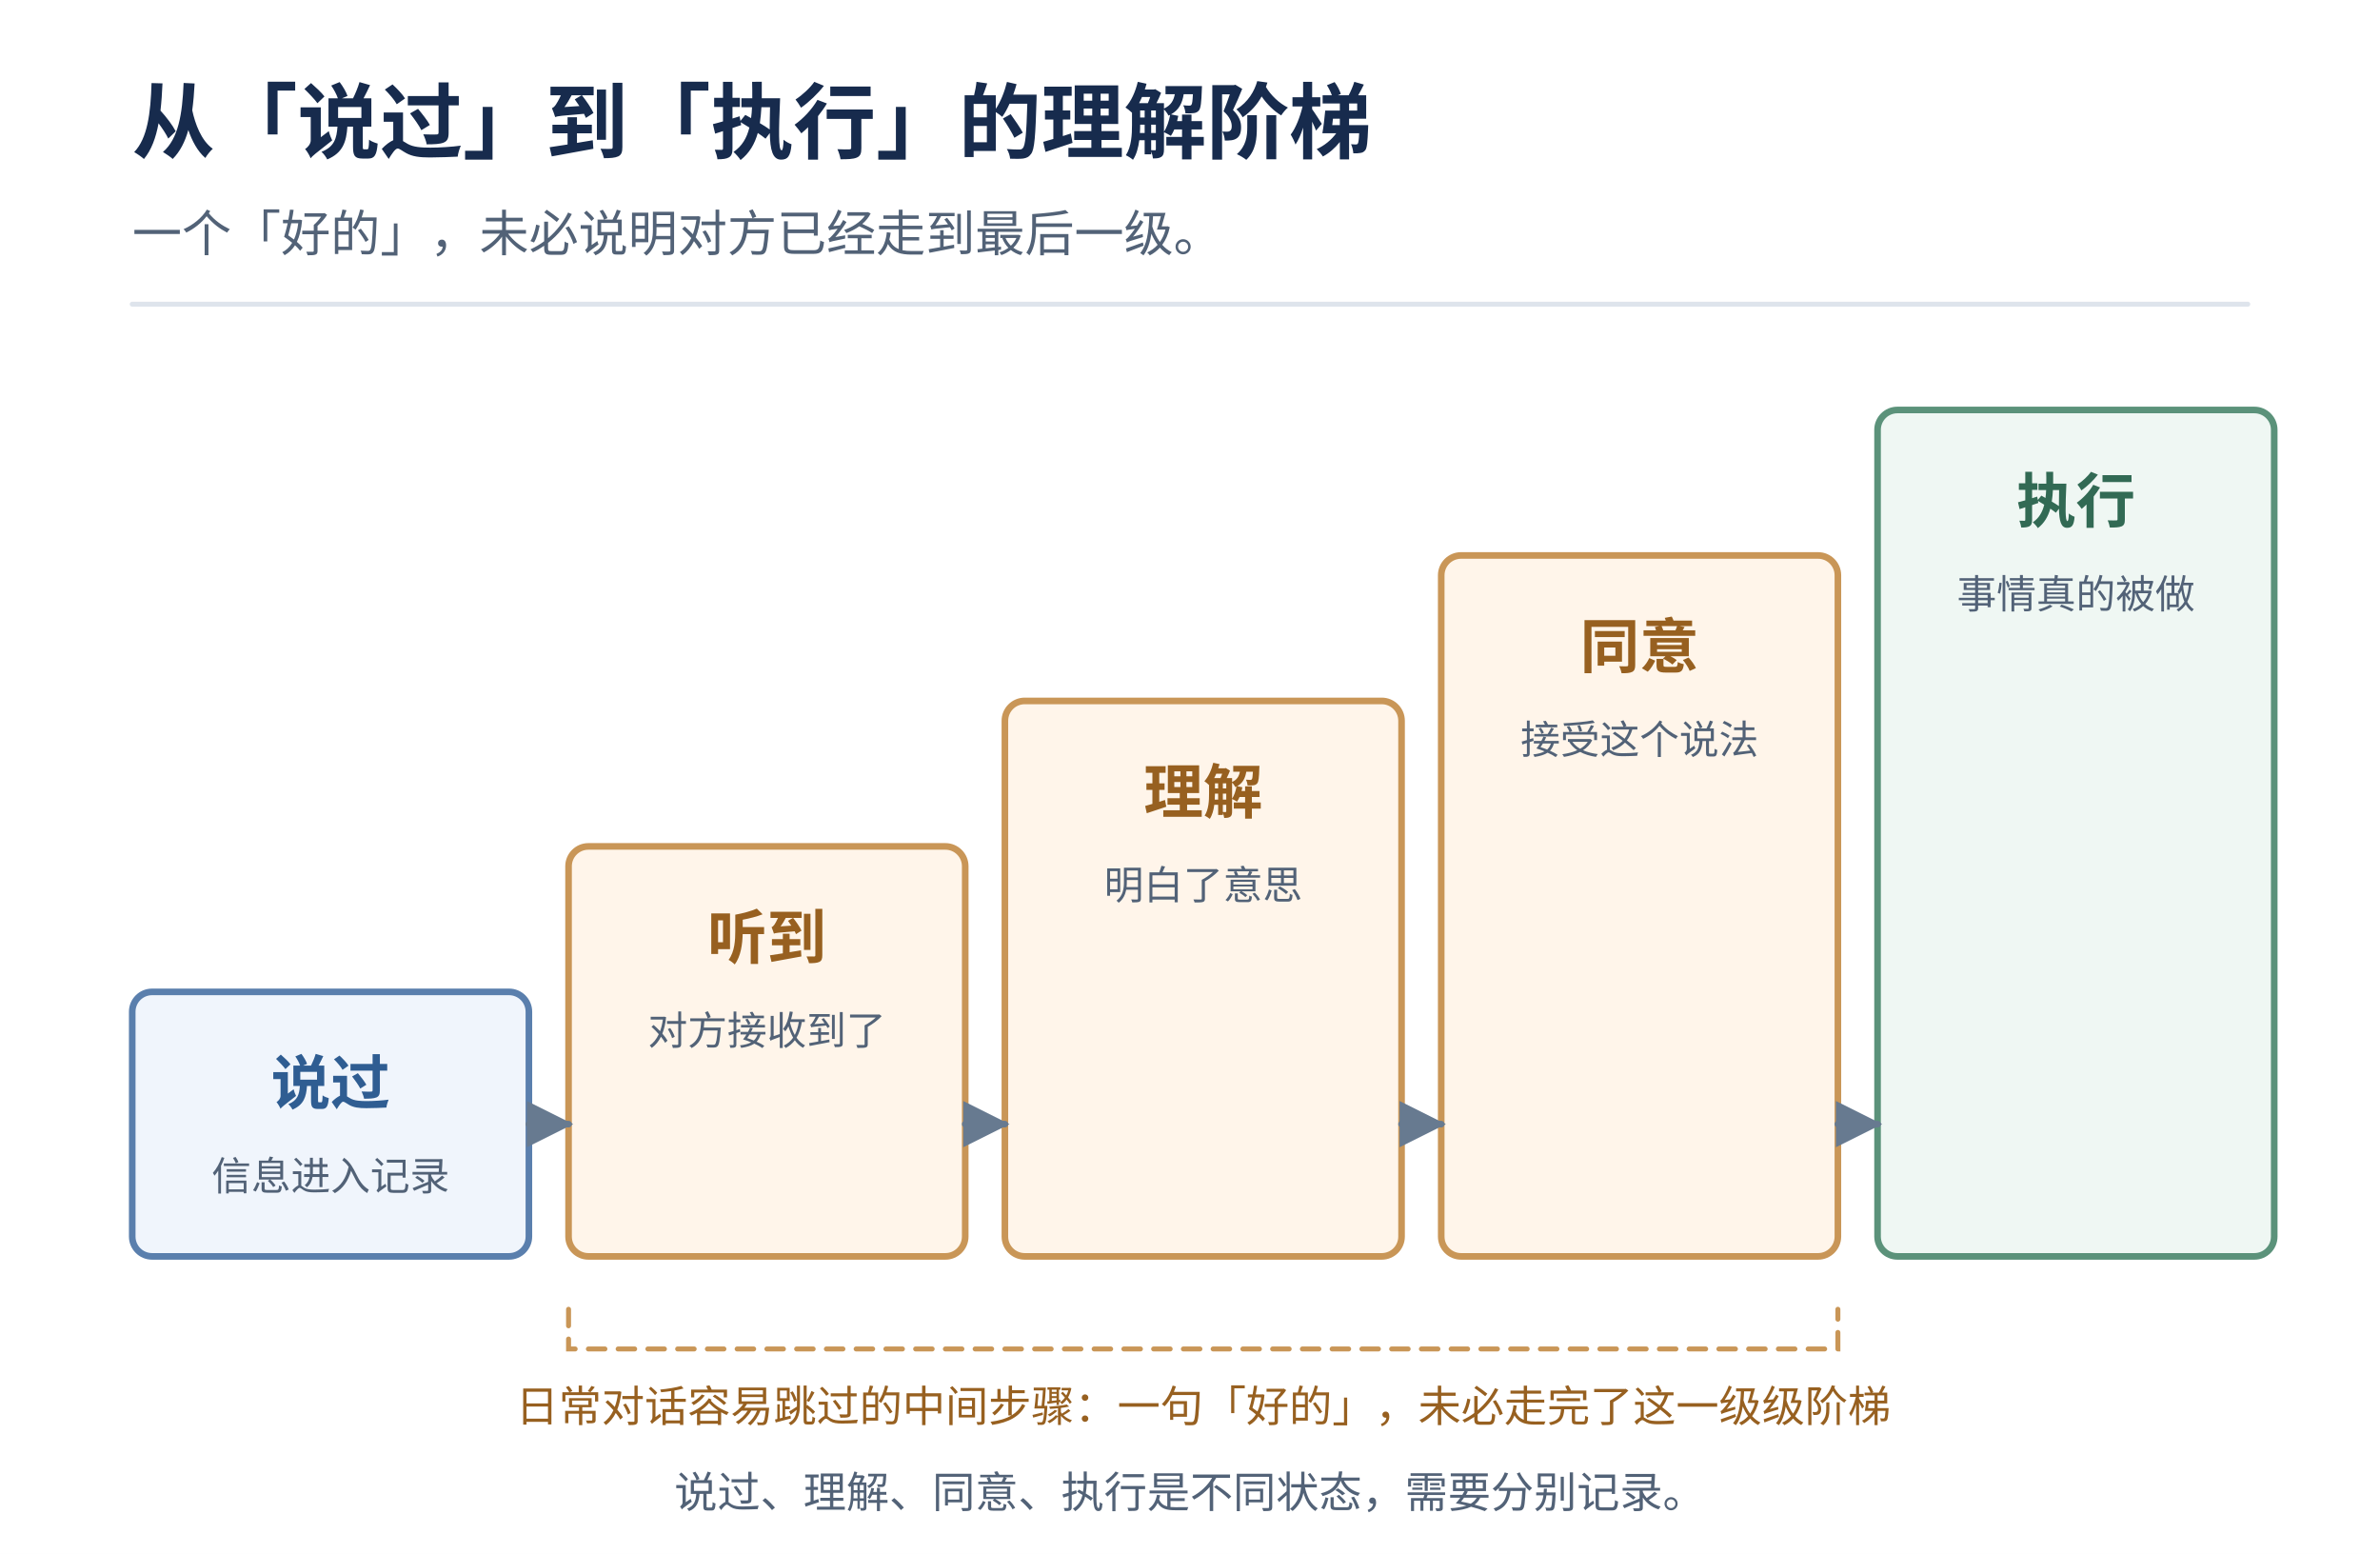
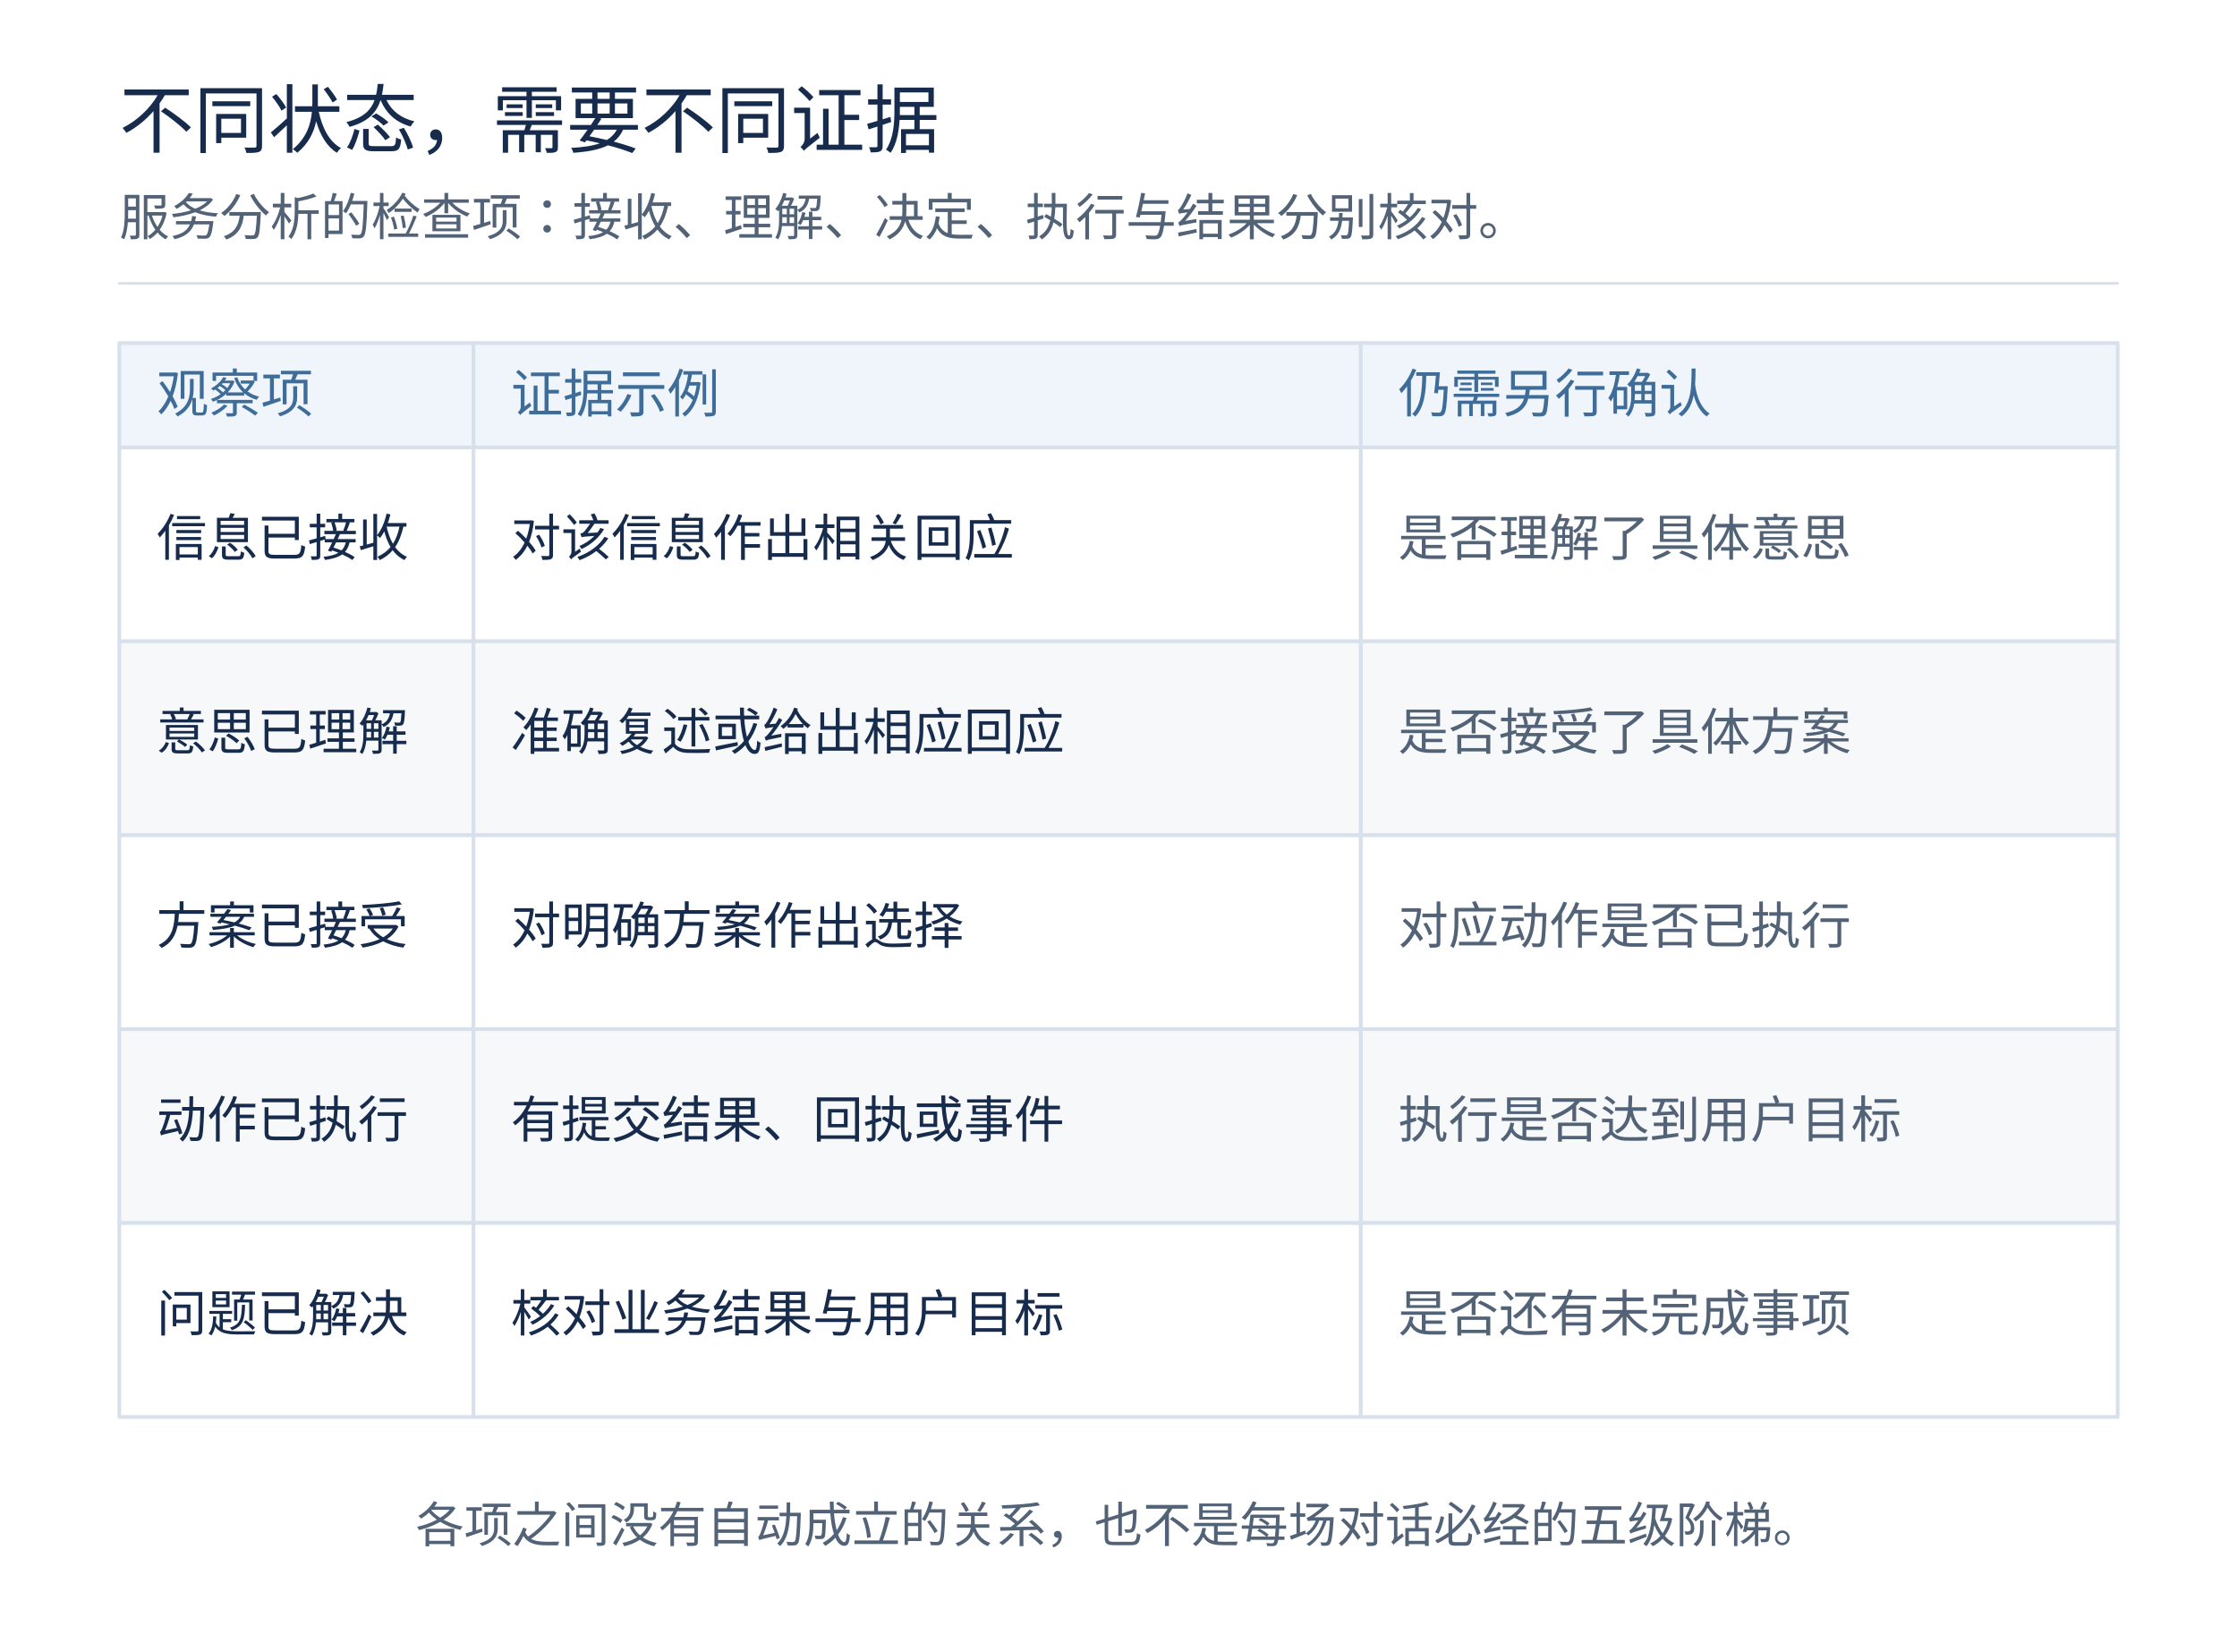
- <svg xmlns="http://www.w3.org/2000/svg" width="720" height="470" viewBox="0 0 720 470" role="img" aria-labelledby="title desc">
+ <svg xmlns="http://www.w3.org/2000/svg" role="img" aria-labelledby="diagram-title diagram-desc" version="1.1" viewBox="0 0 1200 886" width="1200" height="886">
  <defs>
-     <marker id="arrow" viewBox="0 0 10 10" refX="9" refY="5" markerWidth="7" markerHeight="7" orient="auto-start-reverse">
-       <path d="M 0 0 L 10 5 L 0 10 Z" fill="#677A90" />
-     </marker>
+     <style class="style-fonts">
+       </style>
  </defs>
-   <rect width="720" height="470" fill="#FFFFFF" />
-   <g font-family="system-ui, -apple-system, 'PingFang SC', 'Microsoft YaHei', 'Noto Sans CJK SC', sans-serif" fill="#172B4D">
-     <text x="40" y="46" font-size="25" font-weight="600" text-anchor="start" fill="#172B4D">从「说过」到「执行」的理解阶梯</text>
-     <text x="40" y="76" font-size="15" font-weight="400" text-anchor="start" fill="#526277">一个「好的」，未必说明对方已经走到最后一级。</text>
-     <path d="M 40 92 L 680 92" fill="none" stroke="#DEE4EC" stroke-width="1.5" stroke-linecap="round" />
-     <rect x="40" y="300" width="120" height="80" rx="6" fill="#F0F5FC" stroke="#5A7FAD" stroke-width="2" />
-     <text x="100" y="334" font-size="18" font-weight="600" text-anchor="middle" fill="#2F5D92">说过</text>
-     <text x="100" y="360" font-size="12" font-weight="400" text-anchor="middle" fill="#526277">信息进入记录</text>
-     <rect x="172" y="256" width="120" height="124" rx="6" fill="#FFF5EA" stroke="#C99657" stroke-width="2" />
-     <text x="232" y="290" font-size="18" font-weight="600" text-anchor="middle" fill="#976020">听到</text>
-     <text x="232" y="316" font-size="12" font-weight="400" text-anchor="middle" fill="#526277">对方接收到了</text>
-     <rect x="304" y="212" width="120" height="168" rx="6" fill="#FFF5EA" stroke="#C99657" stroke-width="2" />
-     <text x="364" y="246" font-size="18" font-weight="600" text-anchor="middle" fill="#976020">理解</text>
-     <text x="364" y="272" font-size="12" font-weight="400" text-anchor="middle" fill="#526277">明白了意思</text>
-     <rect x="436" y="168" width="120" height="212" rx="6" fill="#FFF5EA" stroke="#C99657" stroke-width="2" />
-     <text x="496" y="202" font-size="18" font-weight="600" text-anchor="middle" fill="#976020">同意</text>
-     <text x="496" y="228" font-size="12" font-weight="400" text-anchor="middle" fill="#526277">接受这个说法</text>
-     <rect x="568" y="124" width="120" height="256" rx="6" fill="#EFF7F3" stroke="#5B927A" stroke-width="2" />
-     <text x="628" y="158" font-size="18" font-weight="600" text-anchor="middle" fill="#326A54">执行</text>
-     <text x="628" y="184" font-size="12" font-weight="400" text-anchor="middle" fill="#526277">事情真的被做</text>
-     <path d="M 160 340 L 172 340" fill="none" stroke="#677A90" stroke-width="2" stroke-linecap="round" marker-end="url(#arrow)" />
-     <path d="M 292 340 L 304 340" fill="none" stroke="#677A90" stroke-width="2" stroke-linecap="round" marker-end="url(#arrow)" />
-     <path d="M 424 340 L 436 340" fill="none" stroke="#677A90" stroke-width="2" stroke-linecap="round" marker-end="url(#arrow)" />
-     <path d="M 556 340 L 568 340" fill="none" stroke="#677A90" stroke-width="2" stroke-linecap="round" marker-end="url(#arrow)" />
-     <path d="M 172 396 L 172 408 L 556 408 L 556 396" fill="none" stroke="#C99657" stroke-width="1.5" stroke-dasharray="5 4" stroke-linecap="round" />
-     <text x="364" y="430" font-size="13" font-weight="400" text-anchor="middle" fill="#976020">日常对话容易跳过的中间步骤：一句「好的」，未必走完了这一级级阶梯</text>
-     <text x="360" y="456" font-size="13" font-weight="400" text-anchor="middle" fill="#526277">说过、理解、同意、执行是不同状态，需要分别记录。</text>
+   <rect x="0" y="0" width="1200" height="886" fill="#FFFFFF" />
+   <g stroke-linecap="round" transform="translate(0 0) rotate(0 600 443)">
+     <path d="M0 0 L1200 0 L1200 886 L0 886" stroke="none" stroke-width="0" fill="#FFFFFF" />
+     <path d="M0 0 C282.72 0, 565.44 0, 1200 0 M0 0 C382.83 0, 765.67 0, 1200 0 M1200 0 C1200 196.46, 1200 392.92, 1200 886 M1200 0 C1200 225.83, 1200 451.67, 1200 886 M1200 886 C935.15 886, 670.3 886, 0 886 M1200 886 C767.7 886, 335.41 886, 0 886 M0 886 C0 615.08, 0 344.17, 0 0 M0 886 C0 621.88, 0 357.76, 0 0" stroke="#FFFFFF" stroke-width="2" fill="none" />
+   </g>
+   <g transform="translate(64 40) rotate(0 536 28)">
+     <text x="0" y="38.801" font-family="Helvetica, Segoe UI Emoji" font-size="40px" fill="#172B4D" text-anchor="start" style="white-space: pre;" direction="ltr" dominant-baseline="alphabetic">不同状态，需要不同证据</text>
+   </g>
+   <g transform="translate(64 100) rotate(0 536 18.9)">
+     <text x="0" y="26.191" font-family="Helvetica, Segoe UI Emoji" font-size="27px" fill="#526277" text-anchor="start" style="white-space: pre;" direction="ltr" dominant-baseline="alphabetic">服务分析的检查项：接收、理解、决定、执行与结果分别核对。</text>
+   </g>
+   <g stroke-linecap="round">
+     <g transform="translate(64 152) rotate(0 536 0)">
+       <path d="M0 0 C367.06 0, 734.11 0, 1072 0 M0 0 C296 0, 591.99 0, 1072 0" stroke="#D8E1EB" stroke-width="1.5" fill="none" />
+     </g>
+   </g>
+   <mask />
+   <g stroke-linecap="round" transform="translate(64 184) rotate(0 95 28)">
+     <path d="M0 0 L190 0 L190 56 L0 56" stroke="none" stroke-width="0" fill="#F0F5FB" />
+     <path d="M0 0 C71.82 0, 143.64 0, 190 0 M0 0 C75.08 0, 150.15 0, 190 0 M190 0 C190 17.29, 190 34.57, 190 56 M190 0 C190 15.37, 190 30.74, 190 56 M190 56 C132.33 56, 74.65 56, 0 56 M190 56 C151.77 56, 113.53 56, 0 56 M0 56 C0 37.58, 0 19.17, 0 0 M0 56 C0 39.73, 0 23.46, 0 0" stroke="#D8E1EB" stroke-width="2" fill="none" />
+   </g>
+   <g transform="translate(84 194) rotate(0 75 19.6)">
+     <text x="0" y="27.161" font-family="Helvetica, Segoe UI Emoji" font-size="28px" fill="#3F6D9A" text-anchor="start" style="white-space: pre;" direction="ltr" dominant-baseline="alphabetic">观察项</text>
+   </g>
+   <g stroke-linecap="round" transform="translate(254 184) rotate(0 238 28)">
+     <path d="M0 0 L476 0 L476 56 L0 56" stroke="none" stroke-width="0" fill="#F0F5FB" />
+     <path d="M0 0 C118.62 0, 237.24 0, 476 0 M0 0 C111 0, 222.01 0, 476 0 M476 0 C476 19.72, 476 39.44, 476 56 M476 0 C476 21.52, 476 43.03, 476 56 M476 56 C311.8 56, 147.6 56, 0 56 M476 56 C322.86 56, 169.72 56, 0 56 M0 56 C0 36.94, 0 17.87, 0 0 M0 56 C0 39.94, 0 23.88, 0 0" stroke="#D8E1EB" stroke-width="2" fill="none" />
+   </g>
+   <g transform="translate(274 194) rotate(0 218 19.6)">
+     <text x="0" y="27.161" font-family="Helvetica, Segoe UI Emoji" font-size="28px" fill="#3F6D9A" text-anchor="start" style="white-space: pre;" direction="ltr" dominant-baseline="alphabetic">证据示例</text>
+   </g>
+   <g stroke-linecap="round" transform="translate(730 184) rotate(0 203 28)">
+     <path d="M0 0 L406 0 L406 56 L0 56" stroke="none" stroke-width="0" fill="#F0F5FB" />
+     <path d="M0 0 C130.08 0, 260.17 0, 406 0 M0 0 C110.13 0, 220.26 0, 406 0 M406 0 C406 22.16, 406 44.31, 406 56 M406 0 C406 16.46, 406 32.93, 406 56 M406 56 C249.13 56, 92.26 56, 0 56 M406 56 C307.66 56, 209.32 56, 0 56 M0 56 C0 36.29, 0 16.58, 0 0 M0 56 C0 40.15, 0 24.31, 0 0" stroke="#D8E1EB" stroke-width="2" fill="none" />
+   </g>
+   <g transform="translate(750 194) rotate(0 183 19.6)">
+     <text x="0" y="27.161" font-family="Helvetica, Segoe UI Emoji" font-size="28px" fill="#3F6D9A" text-anchor="start" style="white-space: pre;" direction="ltr" dominant-baseline="alphabetic">仍需另行确认</text>
+   </g>
+   <g stroke-linecap="round" transform="translate(64 240) rotate(0 95 52)">
+     <path d="M0 0 L190 0 L190 104 L0 104" stroke="none" stroke-width="0" fill="#FFFFFF" />
+     <path d="M0 0 C74.41 0, 148.81 0, 190 0 M0 0 C58.77 0, 117.54 0, 190 0 M190 0 C190 24.87, 190 49.74, 190 104 M190 0 C190 21.19, 190 42.39, 190 104 M190 104 C146.72 104, 103.44 104, 0 104 M190 104 C121.09 104, 52.17 104, 0 104 M0 104 C0 66.19, 0 28.39, 0 0 M0 104 C0 74.97, 0 45.93, 0 0" stroke="#D8E1EB" stroke-width="2" fill="none" />
+   </g>
+   <g stroke-linecap="round" transform="translate(254 240) rotate(0 238 52)">
+     <path d="M0 0 L476 0 L476 104 L0 104" stroke="none" stroke-width="0" fill="#FFFFFF" />
+     <path d="M0 0 C108.15 0, 216.3 0, 476 0 M0 0 C108.69 0, 217.39 0, 476 0 M476 0 C476 27.13, 476 54.26, 476 104 M476 0 C476 26.9, 476 53.81, 476 104 M476 104 C357.71 104, 239.42 104, 0 104 M476 104 C322.28 104, 168.55 104, 0 104 M0 104 C0 75.99, 0 47.99, 0 0 M0 104 C0 64.76, 0 25.53, 0 0" stroke="#D8E1EB" stroke-width="2" fill="none" />
+   </g>
+   <g stroke-linecap="round" transform="translate(730 240) rotate(0 203 52)">
+     <path d="M0 0 L406 0 L406 104 L0 104" stroke="none" stroke-width="0" fill="#FFFFFF" />
+     <path d="M0 0 C106.7 0, 213.4 0, 406 0 M0 0 C141.03 0, 282.07 0, 406 0 M406 0 C406 29.39, 406 58.79, 406 104 M406 0 C406 32.61, 406 65.22, 406 104 M406 104 C296.7 104, 187.4 104, 0 104 M406 104 C291.02 104, 176.04 104, 0 104 M0 104 C0 64.99, 0 25.99, 0 0 M0 104 C0 75.36, 0 46.72, 0 0" stroke="#D8E1EB" stroke-width="2" fill="none" />
+   </g>
+   <g transform="translate(84 272) rotate(0 75 18.9)">
+     <text x="0" y="26.191" font-family="Helvetica, Segoe UI Emoji" font-size="27px" fill="#172B4D" text-anchor="start" style="white-space: pre;" direction="ltr" dominant-baseline="alphabetic">信息已接收</text>
+   </g>
+   <g transform="translate(274 272) rotate(0 218 18.9)">
+     <text x="0" y="26.191" font-family="Helvetica, Segoe UI Emoji" font-size="27px" fill="#172B4D" text-anchor="start" style="white-space: pre;" direction="ltr" dominant-baseline="alphabetic">对该信息作出相关回应</text>
+   </g>
+   <g transform="translate(750 272) rotate(0 183 18.9)">
+     <text x="0" y="26.191" font-family="Helvetica, Segoe UI Emoji" font-size="27px" fill="#526277" text-anchor="start" style="white-space: pre;" direction="ltr" dominant-baseline="alphabetic">是否理解了具体意思</text>
+   </g>
+   <g stroke-linecap="round" transform="translate(64 344) rotate(0 95 52)">
+     <path d="M0 0 L190 0 L190 104 L0 104" stroke="none" stroke-width="0" fill="#F6F8FA" />
+     <path d="M0 0 C38.99 0, 77.98 0, 190 0 M0 0 C42.46 0, 84.93 0, 190 0 M190 0 C190 38.44, 190 76.87, 190 104 M190 0 C190 34.65, 190 69.29, 190 104 M190 104 C123.11 104, 56.22 104, 0 104 M190 104 C128.41 104, 66.81 104, 0 104 M0 104 C0 62.59, 0 21.18, 0 0 M0 104 C0 76.15, 0 48.3, 0 0" stroke="#D8E1EB" stroke-width="2" fill="none" />
+   </g>
+   <g stroke-linecap="round" transform="translate(254 344) rotate(0 238 52)">
+     <path d="M0 0 L476 0 L476 104 L0 104" stroke="none" stroke-width="0" fill="#F6F8FA" />
+     <path d="M0 0 C114.63 0, 229.25 0, 476 0 M0 0 C163.04 0, 326.08 0, 476 0 M476 0 C476 40.7, 476 81.4, 476 104 M476 0 C476 40.35, 476 80.71, 476 104 M476 104 C298.57 104, 121.14 104, 0 104 M476 104 C340.61 104, 205.23 104, 0 104 M0 104 C0 72.39, 0 40.78, 0 0 M0 104 C0 65.95, 0 27.89, 0 0" stroke="#D8E1EB" stroke-width="2" fill="none" />
+   </g>
+   <g stroke-linecap="round" transform="translate(730 344) rotate(0 203 52)">
+     <path d="M0 0 L406 0 L406 104 L0 104" stroke="none" stroke-width="0" fill="#F6F8FA" />
+     <path d="M0 0 C112.22 0, 224.45 0, 406 0 M0 0 C106.19 0, 212.38 0, 406 0 M406 0 C406 22.16, 406 44.32, 406 104 M406 0 C406 25.26, 406 50.53, 406 104 M406 104 C246.25 104, 86.51 104, 0 104 M406 104 C306.66 104, 207.33 104, 0 104 M0 104 C0 82.19, 0 60.38, 0 0 M0 104 C0 76.54, 0 49.09, 0 0" stroke="#D8E1EB" stroke-width="2" fill="none" />
+   </g>
+   <g transform="translate(84 376) rotate(0 75 18.9)">
+     <text x="0" y="26.191" font-family="Helvetica, Segoe UI Emoji" font-size="27px" fill="#172B4D" text-anchor="start" style="white-space: pre;" direction="ltr" dominant-baseline="alphabetic">意思已理解</text>
+   </g>
+   <g transform="translate(274 376) rotate(0 218 18.9)">
+     <text x="0" y="26.191" font-family="Helvetica, Segoe UI Emoji" font-size="27px" fill="#172B4D" text-anchor="start" style="white-space: pre;" direction="ltr" dominant-baseline="alphabetic">准确复述或给出相应回应</text>
+   </g>
+   <g transform="translate(750 376) rotate(0 183 18.9)">
+     <text x="0" y="26.191" font-family="Helvetica, Segoe UI Emoji" font-size="27px" fill="#526277" text-anchor="start" style="white-space: pre;" direction="ltr" dominant-baseline="alphabetic">是否接受了具体方案</text>
+   </g>
+   <g stroke-linecap="round" transform="translate(64 448) rotate(0 95 52)">
+     <path d="M0 0 L190 0 L190 104 L0 104" stroke="none" stroke-width="0" fill="#FFFFFF" />
+     <path d="M0 0 C41.57 0, 83.15 0, 190 0 M0 0 C64.16 0, 128.31 0, 190 0 M190 0 C190 31.2, 190 62.41, 190 104 M190 0 C190 27.3, 190 54.59, 190 104 M190 104 C137.5 104, 85.01 104, 0 104 M190 104 C135.73 104, 81.45 104, 0 104 M0 104 C0 79.79, 0 55.57, 0 0 M0 104 C0 77.33, 0 50.66, 0 0" stroke="#D8E1EB" stroke-width="2" fill="none" />
+   </g>
+   <g stroke-linecap="round" transform="translate(254 448) rotate(0 238 52)">
+     <path d="M0 0 L476 0 L476 104 L0 104" stroke="none" stroke-width="0" fill="#FFFFFF" />
+     <path d="M0 0 C121.1 0, 242.2 0, 476 0 M0 0 C122.19 0, 244.37 0, 476 0 M476 0 C476 33.46, 476 66.93, 476 104 M476 0 C476 33.01, 476 66.01, 476 104 M476 104 C334.62 104, 193.25 104, 0 104 M476 104 C358.95 104, 241.9 104, 0 104 M0 104 C0 68.79, 0 33.57, 0 0 M0 104 C0 67.13, 0 30.26, 0 0" stroke="#D8E1EB" stroke-width="2" fill="none" />
+   </g>
+   <g stroke-linecap="round" transform="translate(730 448) rotate(0 203 52)">
+     <path d="M0 0 L406 0 L406 104 L0 104" stroke="none" stroke-width="0" fill="#FFFFFF" />
+     <path d="M0 0 C117.75 0, 235.49 0, 406 0 M0 0 C152.54 0, 305.09 0, 406 0 M406 0 C406 35.73, 406 71.45, 406 104 M406 0 C406 38.71, 406 77.43, 406 104 M406 104 C277.01 104, 148.02 104, 0 104 M406 104 C322.3 104, 238.61 104, 0 104 M0 104 C0 78.59, 0 53.17, 0 0 M0 104 C0 77.72, 0 51.45, 0 0" stroke="#D8E1EB" stroke-width="2" fill="none" />
+   </g>
+   <g transform="translate(84 480) rotate(0 75 18.9)">
+     <text x="0" y="26.191" font-family="Helvetica, Segoe UI Emoji" font-size="27px" fill="#172B4D" text-anchor="start" style="white-space: pre;" direction="ltr" dominant-baseline="alphabetic">方案已接受</text>
+   </g>
+   <g transform="translate(274 480) rotate(0 218 18.9)">
+     <text x="0" y="26.191" font-family="Helvetica, Segoe UI Emoji" font-size="27px" fill="#172B4D" text-anchor="start" style="white-space: pre;" direction="ltr" dominant-baseline="alphabetic">对明确方案作出选择</text>
+   </g>
+   <g transform="translate(750 480) rotate(0 183 18.9)">
+     <text x="0" y="26.191" font-family="Helvetica, Segoe UI Emoji" font-size="27px" fill="#526277" text-anchor="start" style="white-space: pre;" direction="ltr" dominant-baseline="alphabetic">对应动作是否已执行</text>
+   </g>
+   <g stroke-linecap="round" transform="translate(64 552) rotate(0 95 52)">
+     <path d="M0 0 L190 0 L190 104 L0 104" stroke="none" stroke-width="0" fill="#F6F8FA" />
+     <path d="M0 0 C44.16 0, 88.32 0, 190 0 M0 0 C47.85 0, 95.7 0, 190 0 M190 0 C190 23.97, 190 47.94, 190 104 M190 0 C190 40.75, 190 81.5, 190 104 M190 104 C151.9 104, 113.79 104, 0 104 M190 104 C143.04 104, 96.09 104, 0 104 M0 104 C0 76.18, 0 48.37, 0 0 M0 104 C0 78.51, 0 53.03, 0 0" stroke="#D8E1EB" stroke-width="2" fill="none" />
+   </g>
+   <g stroke-linecap="round" transform="translate(254 552) rotate(0 238 52)">
+     <path d="M0 0 L476 0 L476 104 L0 104" stroke="none" stroke-width="0" fill="#F6F8FA" />
+     <path d="M0 0 C127.58 0, 255.15 0, 476 0 M0 0 C176.53 0, 353.06 0, 476 0 M476 0 C476 26.23, 476 52.46, 476 104 M476 0 C476 25.66, 476 51.31, 476 104 M476 104 C370.68 104, 265.36 104, 0 104 M476 104 C377.29 104, 278.58 104, 0 104 M0 104 C0 65.18, 0 26.37, 0 0 M0 104 C0 68.31, 0 32.62, 0 0" stroke="#D8E1EB" stroke-width="2" fill="none" />
+   </g>
+   <g stroke-linecap="round" transform="translate(730 552) rotate(0 203 52)">
+     <path d="M0 0 L406 0 L406 104 L0 104" stroke="none" stroke-width="0" fill="#F6F8FA" />
+     <path d="M0 0 C123.27 0, 246.54 0, 406 0 M0 0 C117.7 0, 235.39 0, 406 0 M406 0 C406 28.49, 406 56.98, 406 104 M406 0 C406 31.37, 406 62.73, 406 104 M406 104 C307.76 104, 209.52 104, 0 104 M406 104 C256.74 104, 107.49 104, 0 104 M0 104 C0 74.98, 0 45.97, 0 0 M0 104 C0 78.91, 0 53.81, 0 0" stroke="#D8E1EB" stroke-width="2" fill="none" />
+   </g>
+   <g transform="translate(84 584) rotate(0 75 18.9)">
+     <text x="0" y="26.191" font-family="Helvetica, Segoe UI Emoji" font-size="27px" fill="#172B4D" text-anchor="start" style="white-space: pre;" direction="ltr" dominant-baseline="alphabetic">动作已执行</text>
+   </g>
+   <g transform="translate(274 584) rotate(0 218 18.9)">
+     <text x="0" y="26.191" font-family="Helvetica, Segoe UI Emoji" font-size="27px" fill="#172B4D" text-anchor="start" style="white-space: pre;" direction="ltr" dominant-baseline="alphabetic">有提交结果、回执或事件</text>
+   </g>
+   <g transform="translate(750 584) rotate(0 183 18.9)">
+     <text x="0" y="26.191" font-family="Helvetica, Segoe UI Emoji" font-size="27px" fill="#526277" text-anchor="start" style="white-space: pre;" direction="ltr" dominant-baseline="alphabetic">执行是否达到用户目标</text>
+   </g>
+   <g stroke-linecap="round" transform="translate(64 656) rotate(0 95 52)">
+     <path d="M0 0 L190 0 L190 104 L0 104" stroke="none" stroke-width="0" fill="#FFFFFF" />
+     <path d="M0 0 C46.74 0, 93.49 0, 190 0 M0 0 C69.54 0, 139.08 0, 190 0 M190 0 C190 37.54, 190 75.07, 190 104 M190 0 C190 33.4, 190 66.8, 190 104 M190 104 C128.29 104, 66.58 104, 0 104 M190 104 C150.36 104, 110.73 104, 0 104 M0 104 C0 72.58, 0 41.16, 0 0 M0 104 C0 79.69, 0 55.39, 0 0" stroke="#D8E1EB" stroke-width="2" fill="none" />
+   </g>
+   <g stroke-linecap="round" transform="translate(254 656) rotate(0 238 52)">
+     <path d="M0 0 L476 0 L476 104 L0 104" stroke="none" stroke-width="0" fill="#FFFFFF" />
+     <path d="M0 0 C134.05 0, 268.1 0, 476 0 M0 0 C135.68 0, 271.36 0, 476 0 M476 0 C476 39.8, 476 79.59, 476 104 M476 0 C476 39.11, 476 78.22, 476 104 M476 104 C311.54 104, 147.07 104, 0 104 M476 104 C300.43 104, 124.85 104, 0 104 M0 104 C0 82.38, 0 60.76, 0 0 M0 104 C0 69.49, 0 34.98, 0 0" stroke="#D8E1EB" stroke-width="2" fill="none" />
+   </g>
+   <g stroke-linecap="round" transform="translate(730 656) rotate(0 203 52)">
+     <path d="M0 0 L406 0 L406 104 L0 104" stroke="none" stroke-width="0" fill="#FFFFFF" />
+     <path d="M0 0 C128.79 0, 257.58 0, 406 0 M0 0 C82.85 0, 165.7 0, 406 0 M406 0 C406 21.26, 406 42.51, 406 104 M406 0 C406 24.02, 406 48.03, 406 104 M406 104 C257.32 104, 108.63 104, 0 104 M406 104 C272.39 104, 138.77 104, 0 104 M0 104 C0 71.38, 0 38.76, 0 0 M0 104 C0 80.09, 0 56.18, 0 0" stroke="#D8E1EB" stroke-width="2" fill="none" />
+   </g>
+   <g transform="translate(84 688) rotate(0 75 18.9)">
+     <text x="0" y="26.191" font-family="Helvetica, Segoe UI Emoji" font-size="27px" fill="#172B4D" text-anchor="start" style="white-space: pre;" direction="ltr" dominant-baseline="alphabetic">问题已解决</text>
+   </g>
+   <g transform="translate(274 688) rotate(0 218 18.9)">
+     <text x="0" y="26.191" font-family="Helvetica, Segoe UI Emoji" font-size="27px" fill="#172B4D" text-anchor="start" style="white-space: pre;" direction="ltr" dominant-baseline="alphabetic">核对业务结果与用户目标</text>
+   </g>
+   <g transform="translate(750 688) rotate(0 183 18.9)">
+     <text x="0" y="26.191" font-family="Helvetica, Segoe UI Emoji" font-size="27px" fill="#526277" text-anchor="start" style="white-space: pre;" direction="ltr" dominant-baseline="alphabetic">是否还有未完成事项</text>
+   </g>
+   <g transform="translate(64 802) rotate(0 536 18.2)">
+     <text x="536" y="25.221" font-family="Helvetica, Segoe UI Emoji" font-size="26px" fill="#526277" text-anchor="middle" style="white-space: pre;" direction="ltr" dominant-baseline="alphabetic">各项之间没有自动成立的关系，也不是每场对话必经的五级阶梯。</text>
  </g>
</svg>
